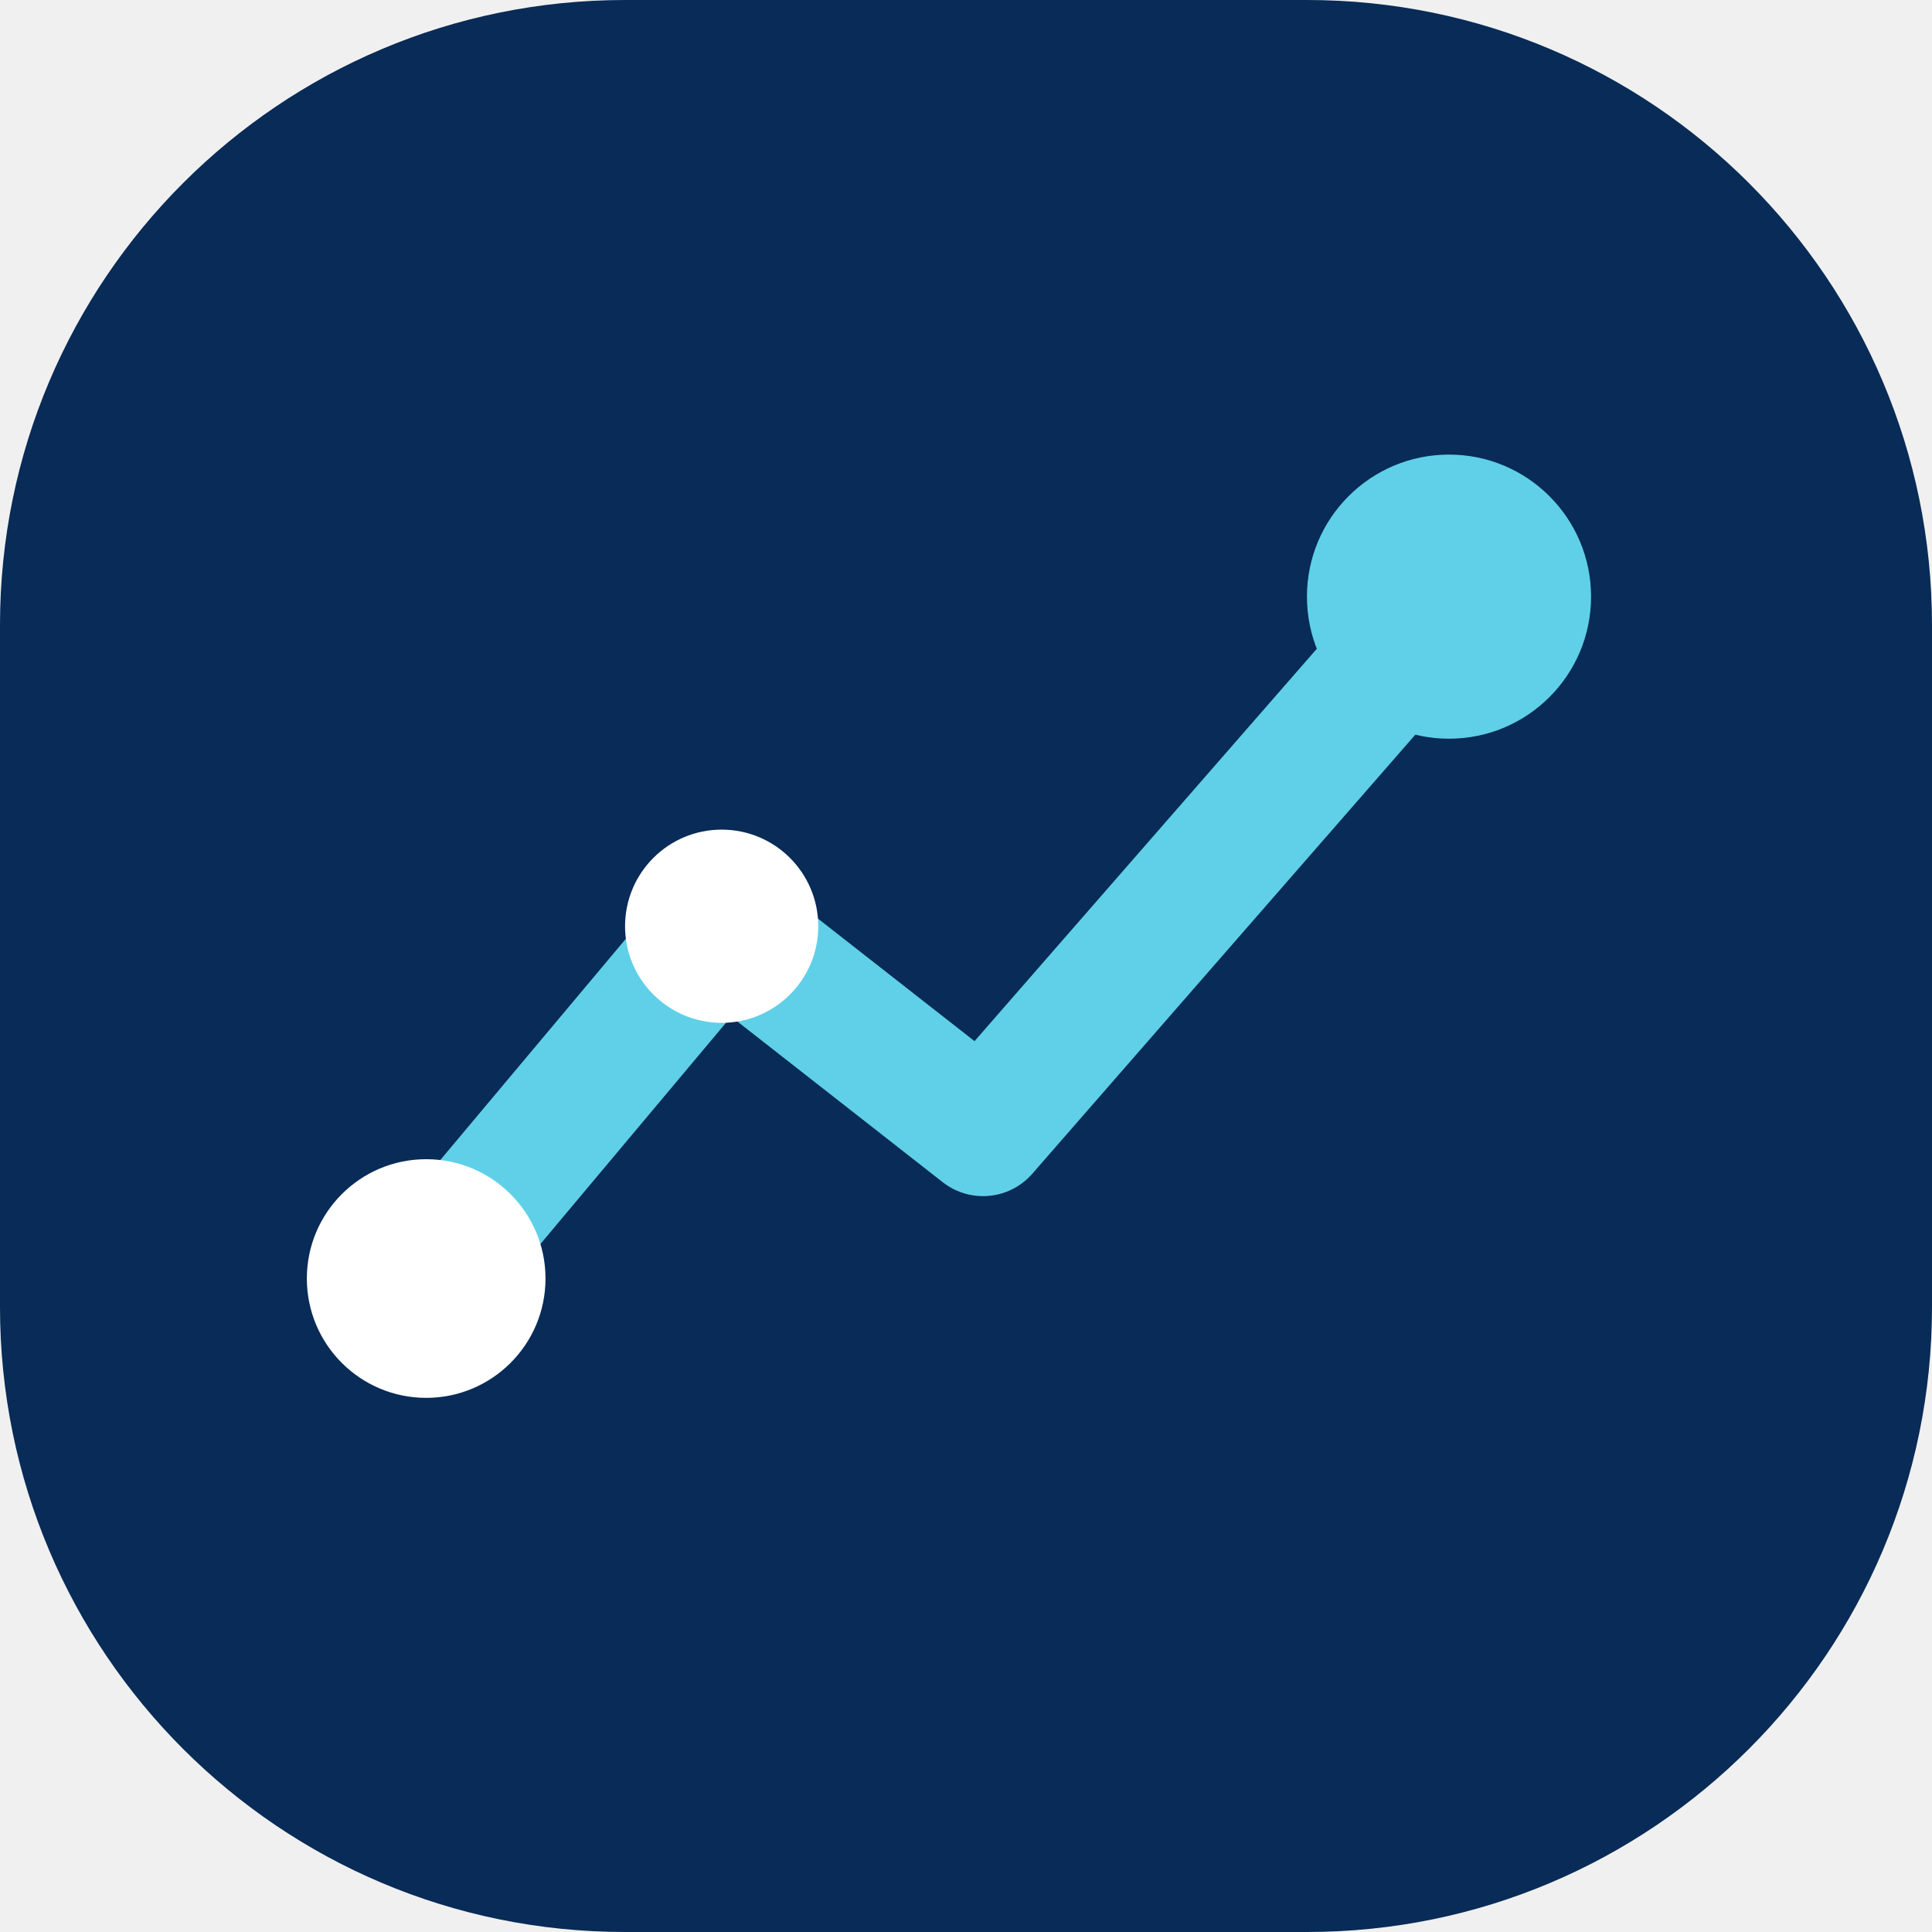
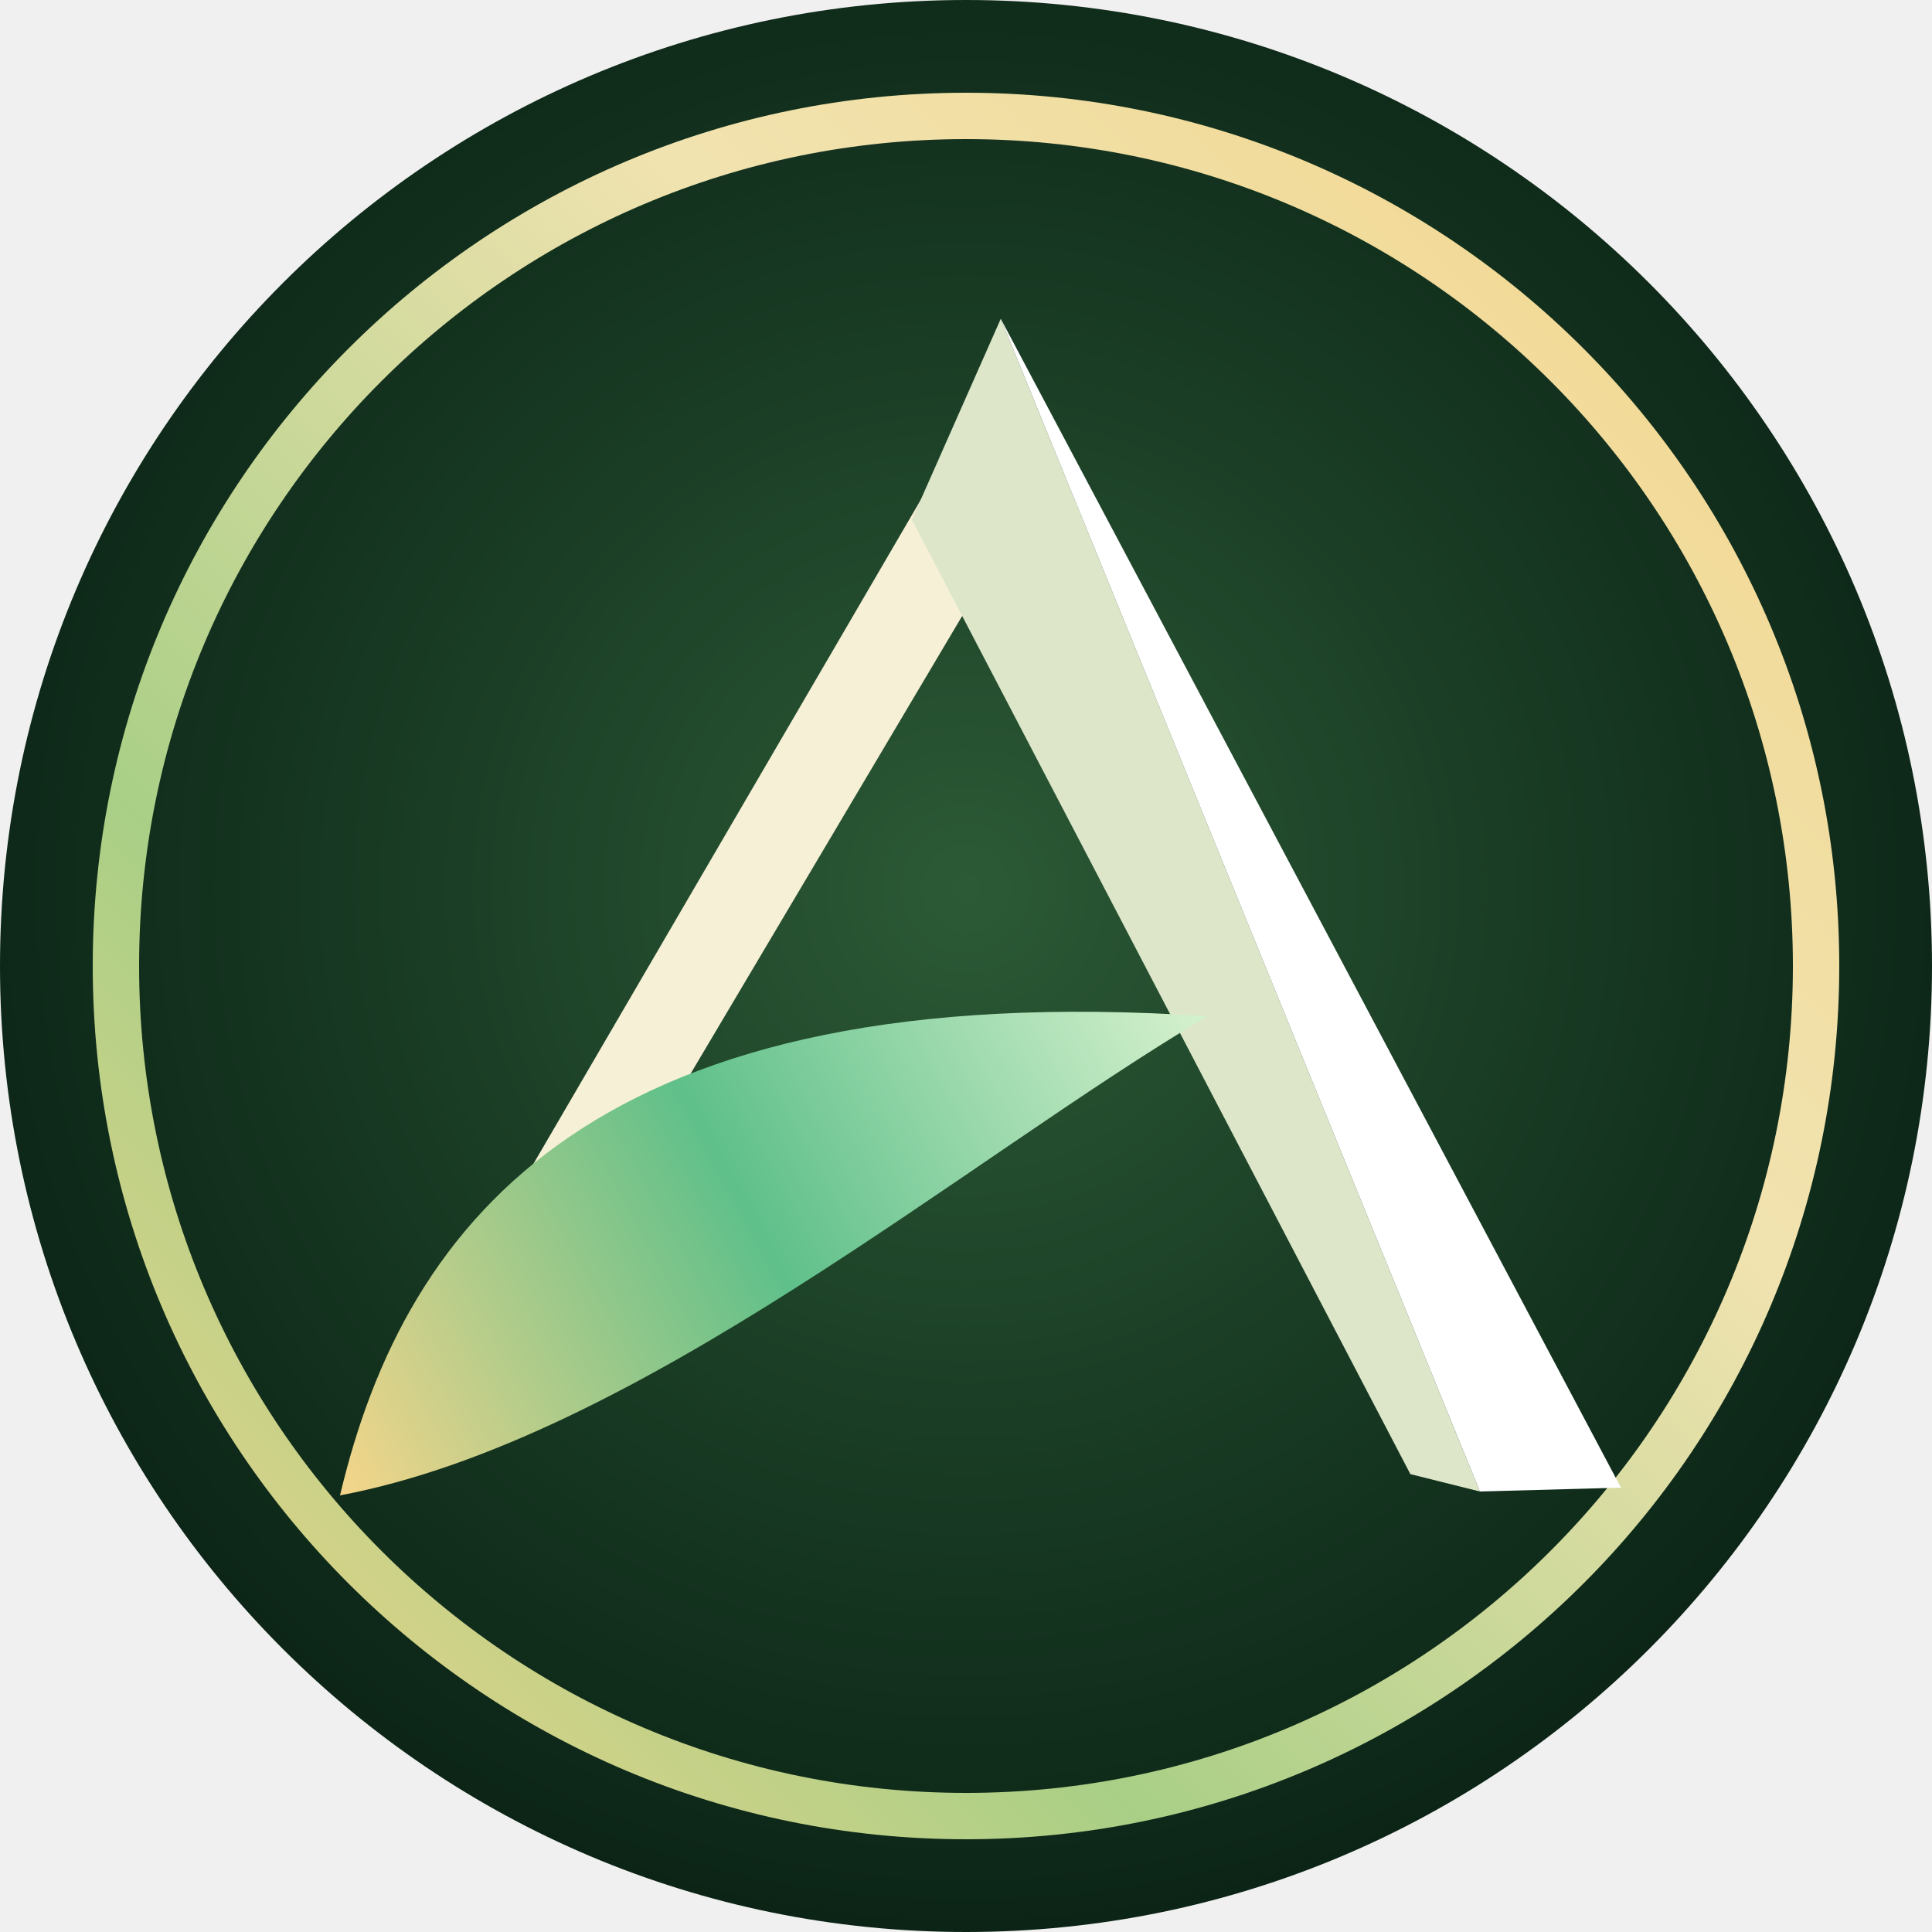
- <svg xmlns="http://www.w3.org/2000/svg" width="34" height="34" viewBox="0 0 34 34">
-   <rect width="34" height="34" rx="11" fill="#082b57" />
-   <path d="M7.5 22.5l5.2-6.2 4.6 3.6 8.2-9.4" fill="none" stroke="#5fd0e8" stroke-width="2.3" stroke-linecap="round" stroke-linejoin="round" />
-   <circle cx="7.5" cy="22.5" r="2.1" fill="#fff" />
-   <circle cx="12.7" cy="16.3" r="1.7" fill="#fff" />
-   <circle cx="25.5" cy="10.5" r="2.5" fill="#5fd0e8" />
+ <svg xmlns="http://www.w3.org/2000/svg" width="64" height="64" viewBox="0 0 100 100">
+   <defs>
+     <radialGradient id="f" cx="50" cy="46" r="56" gradientUnits="userSpaceOnUse">
+       <stop offset="0" stop-color="#2C5A36" />
+       <stop offset=".55" stop-color="#183A23" />
+       <stop offset="1" stop-color="#0A2215" />
+     </radialGradient>
+     <linearGradient id="r" gradientUnits="userSpaceOnUse" x1="94" y1="6" x2="6" y2="94">
+       <stop offset="0" stop-color="#F2D58A" />
+       <stop offset=".35" stop-color="#F1E3B0" />
+       <stop offset=".7" stop-color="#A9CF86" />
+       <stop offset="1" stop-color="#F2D58A" />
+     </linearGradient>
+     <linearGradient id="l" gradientUnits="userSpaceOnUse" x1="18" y1="77" x2="62" y2="53">
+       <stop offset="0" stop-color="#F2D58A" />
+       <stop offset=".5" stop-color="#5FC08A" />
+       <stop offset="1" stop-color="#D3F0CC" />
+     </linearGradient>
+   </defs>
+   <circle cx="50" cy="50" r="50" fill="url(#f)" />
+   <circle cx="50" cy="50" r="44" fill="none" stroke="url(#r)" stroke-width="2.4" />
+   <path d="M 51.2 19.8 L 17.6 77.4 L 26 72 L 50.8 30.2 Z" fill="#F6F0D6" />
+   <path d="M 51.8 16.5 L 76.6 77.2 L 73 76.3 L 47.2 26.9 Z" fill="#DDE6C9" />
+   <path d="M 51.8 16.5 L 83.9 77 L 76.6 77.2 Z" fill="#FFFFFF" />
+   <path d="M 17.6 77.4 C 21 63 31 50.5 62.5 52.6 C 50 60 33 74.5 17.6 77.4 Z" fill="url(#l)" />
</svg>
